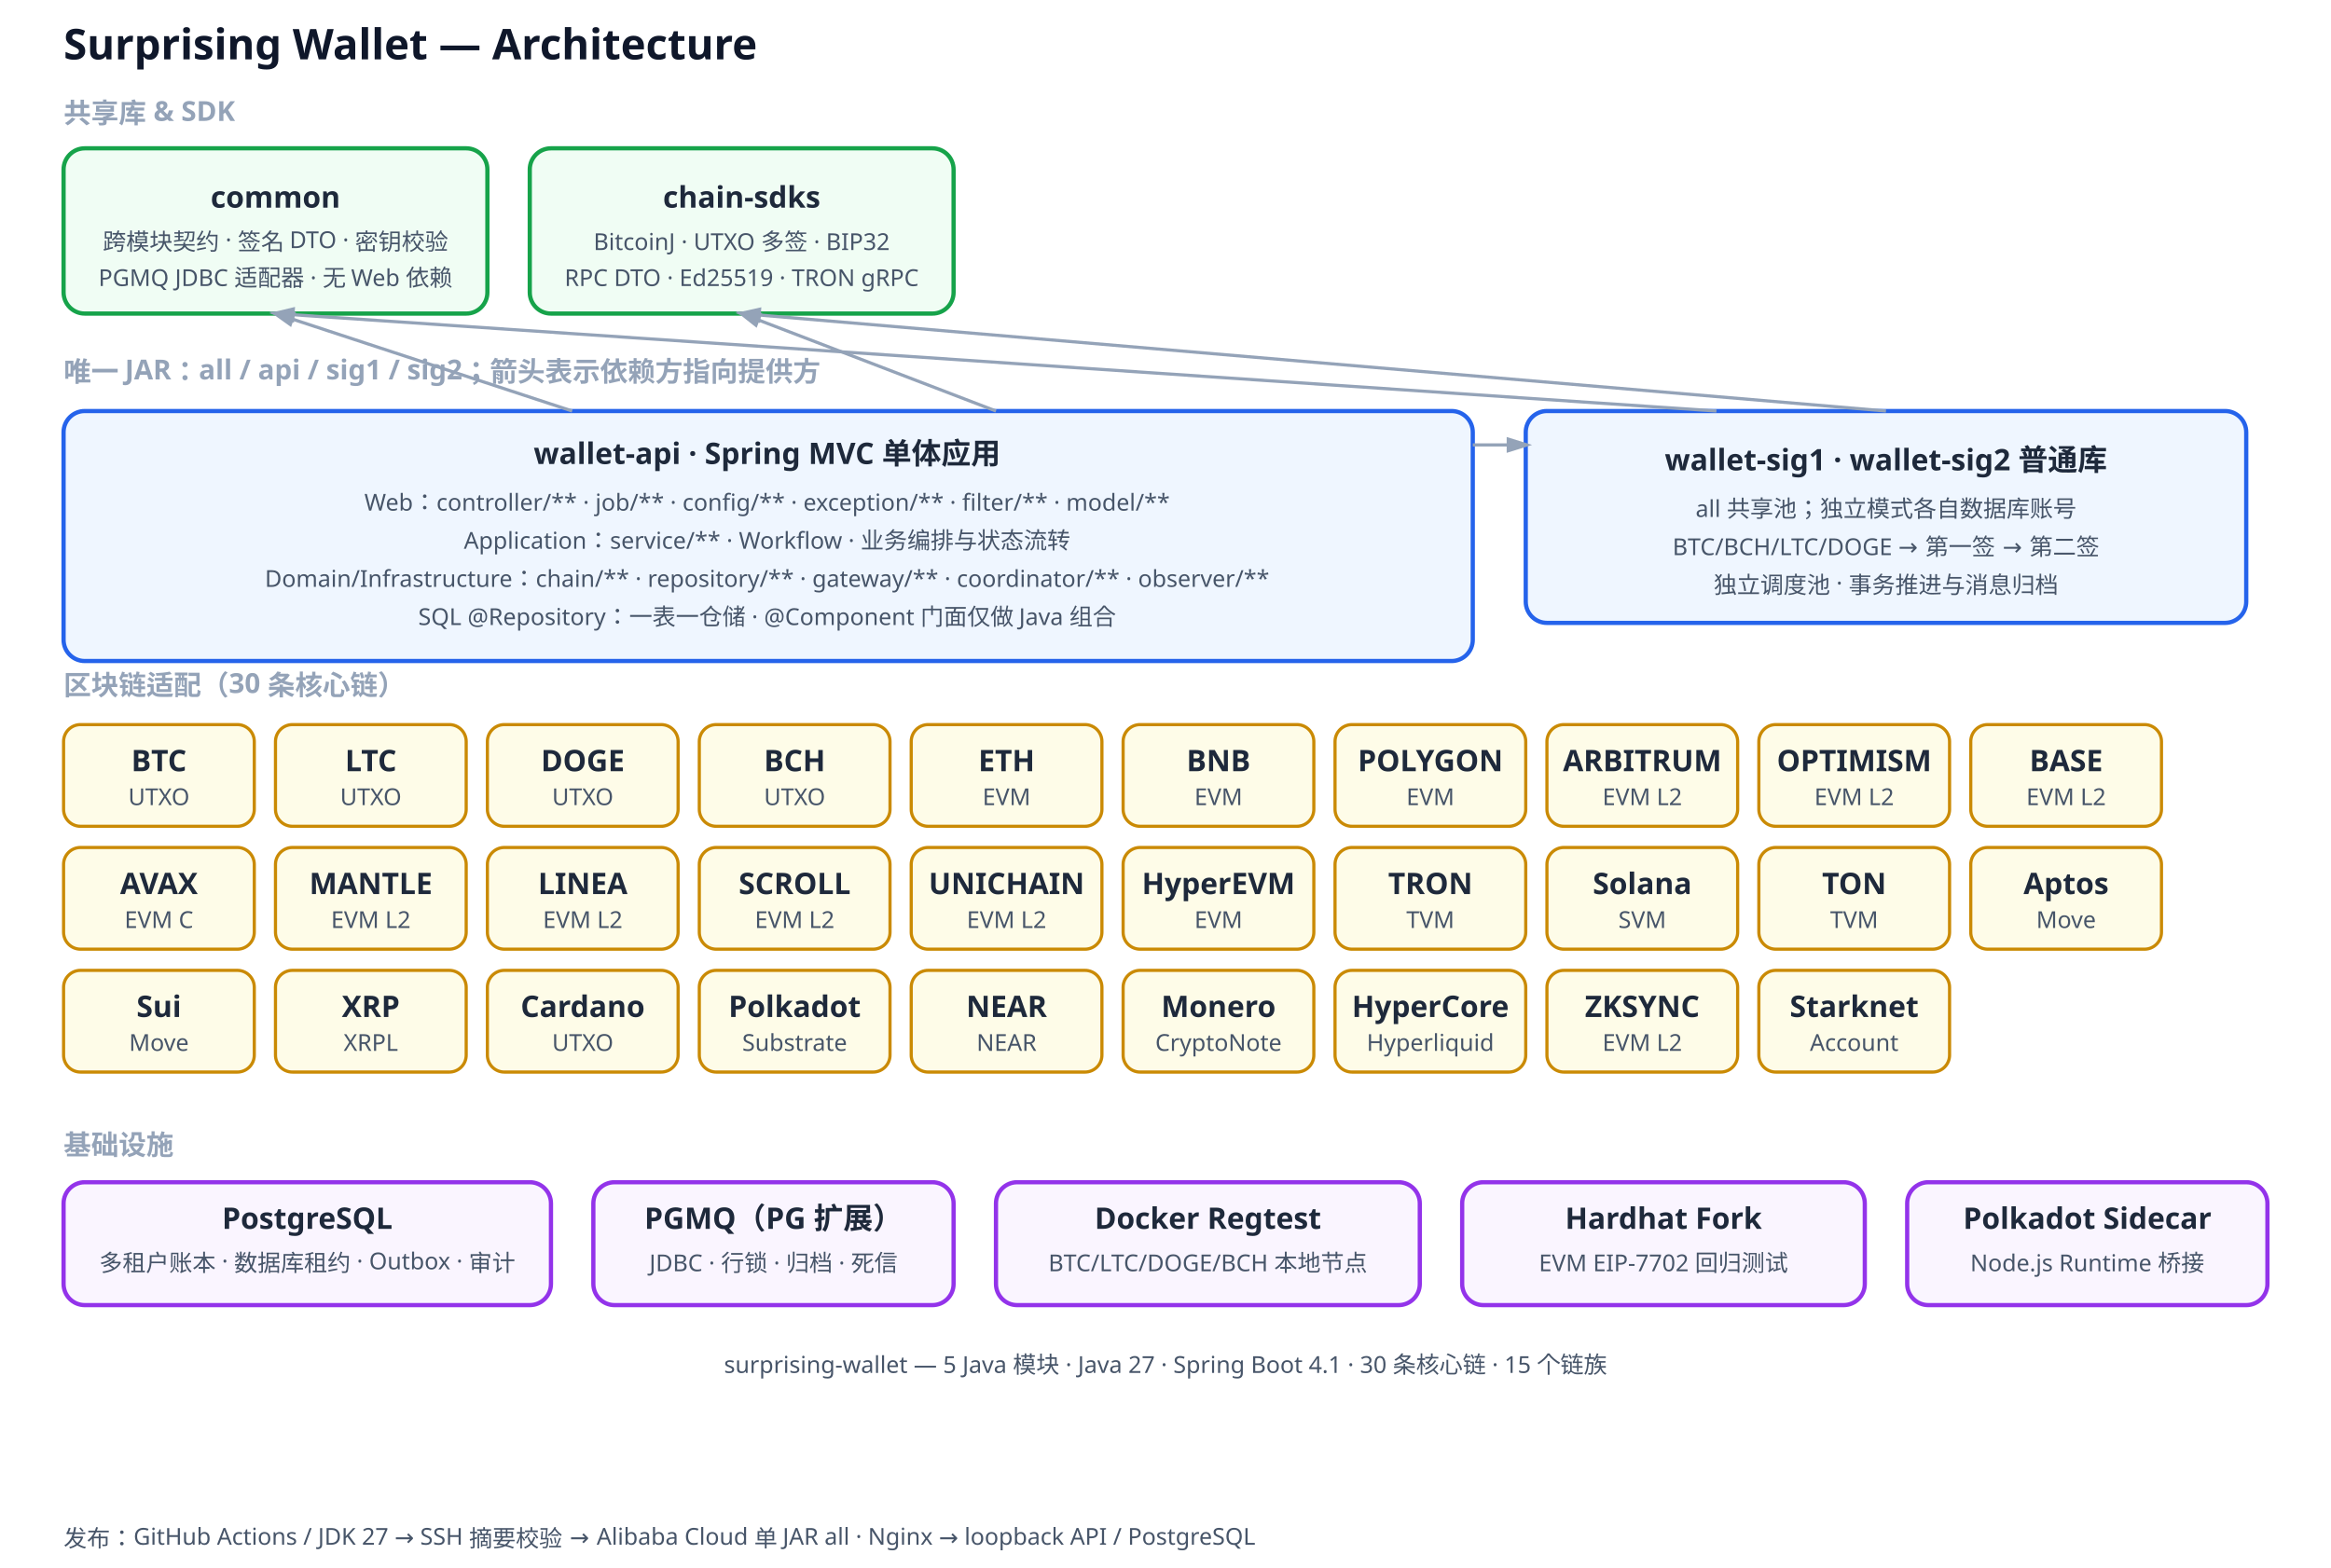
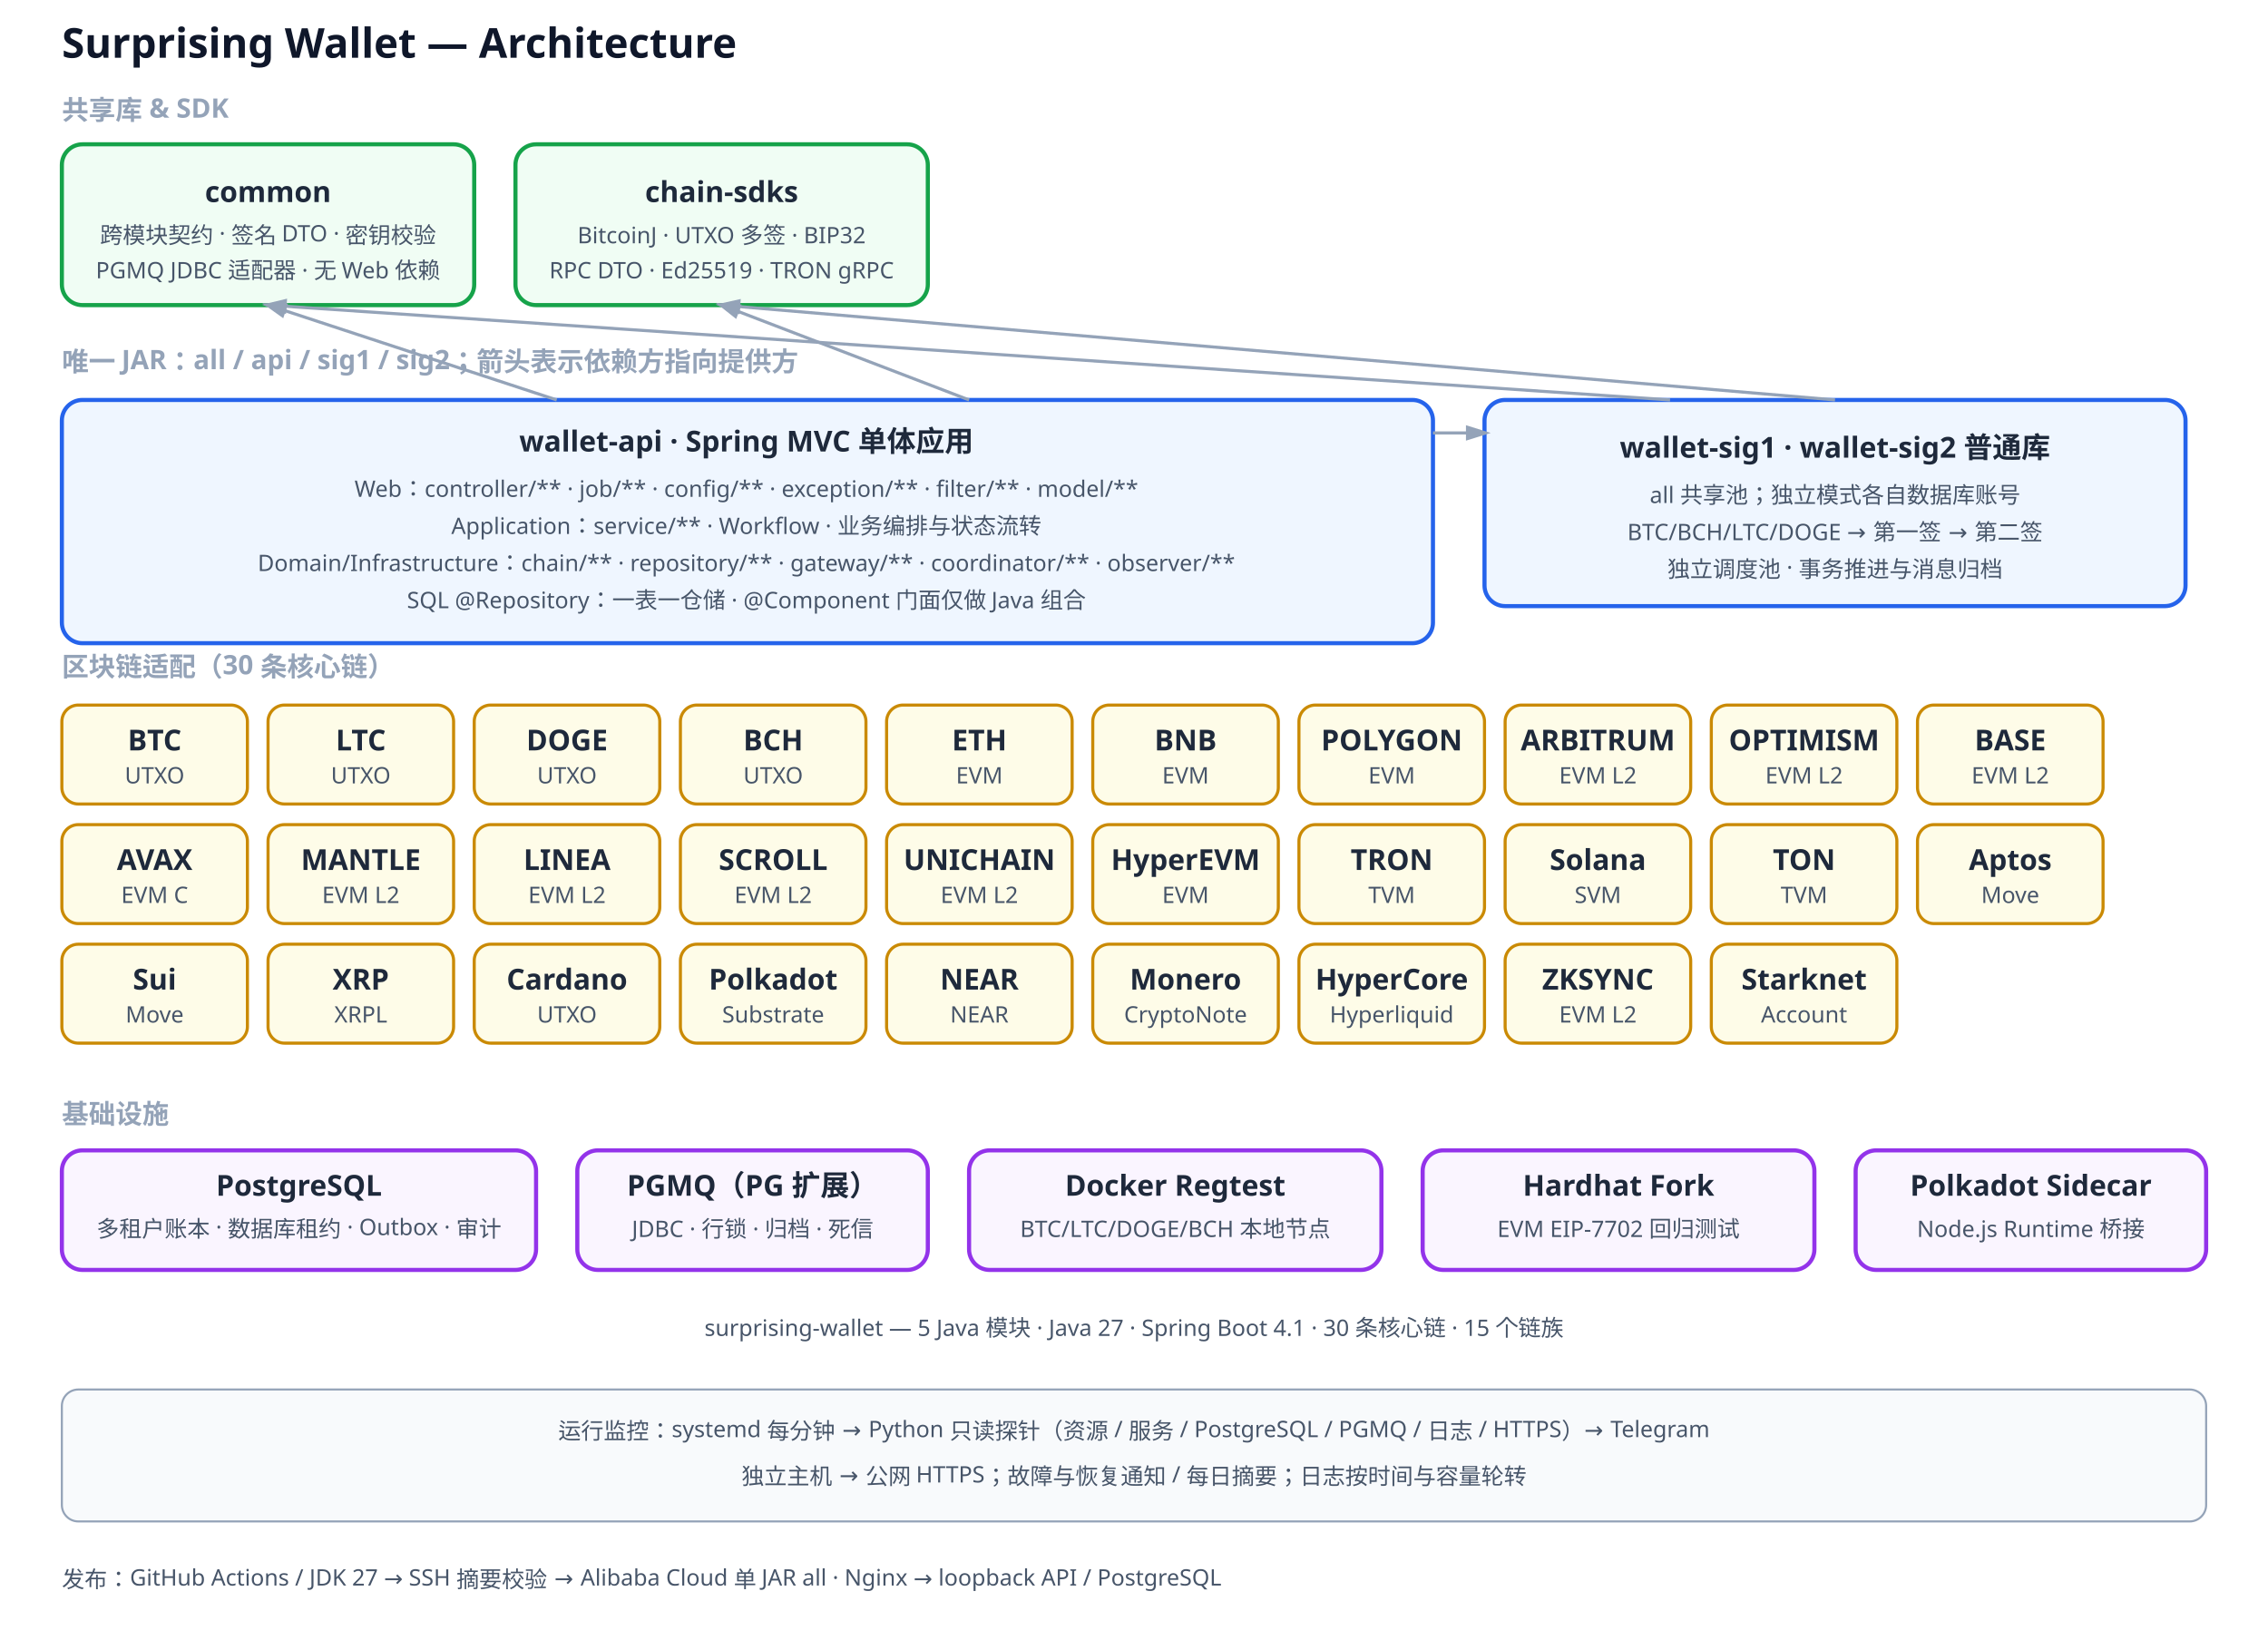
- <svg xmlns="http://www.w3.org/2000/svg" width="1100" height="740" viewBox="0 0 1100 740">
+ <svg xmlns="http://www.w3.org/2000/svg" width="1100" height="800" viewBox="0 0 1100 800">
  <style>
    .svc   { fill: #eff6ff; stroke: #2563eb; stroke-width: 2; rx: 10; }
    .lib   { fill: #f0fdf4; stroke: #16a34a; stroke-width: 2; rx: 10; }
    .chain { fill: #fefce8; stroke: #ca8a04; stroke-width: 1.5; rx: 8; }
    .infra { fill: #faf5ff; stroke: #9333ea; stroke-width: 2; rx: 10; }
    .label { font: 14px sans-serif; font-weight: 700; fill: #1e293b; }
    .desc  { font: 11px sans-serif; fill: #475569; }
    .title { font: 20px sans-serif; font-weight: 700; fill: #0f172a; }
    .sep   { font: 13px sans-serif; font-weight: 600; fill: #94a3b8; }
    .arrow { stroke: #94a3b8; stroke-width: 1.5; marker-end: url(#arr); }
  </style>
  <defs>
    <marker id="arr" markerWidth="8" markerHeight="8" refX="6" refY="2.5" orient="auto" markerUnits="strokeWidth">
      <path d="M0,0 L0,5 L8,2.5 z" fill="#94a3b8" />
    </marker>
  </defs>
  <text x="30" y="28" class="title">Surprising Wallet —  Architecture</text>
  <text x="30" y="58" class="sep"> 共享库 &amp; SDK</text>
  <rect x="30" y="70" width="200" height="78" class="lib" />
  <text x="130" y="98" text-anchor="middle" class="label">common</text>
  <text x="130" y="118" text-anchor="middle" class="desc">跨模块契约 · 签名 DTO · 密钥校验</text>
  <text x="130" y="135" text-anchor="middle" class="desc">PGMQ JDBC 适配器 · 无 Web 依赖</text>
  <rect x="250" y="70" width="200" height="78" class="lib" />
  <text x="350" y="98" text-anchor="middle" class="label">chain-sdks</text>
  <text x="350" y="118" text-anchor="middle" class="desc">BitcoinJ · UTXO 多签 · BIP32</text>
  <text x="350" y="135" text-anchor="middle" class="desc">RPC DTO · Ed25519 · TRON gRPC</text>
  <text x="30" y="180" class="sep"> 唯一 JAR：all / api / sig1 / sig2；箭头表示依赖方指向提供方</text>
  <rect x="30" y="194" width="665" height="118" class="svc" />
  <text x="362" y="219" text-anchor="middle" class="label">wallet-api · Spring MVC 单体应用</text>
  <text x="362" y="241" text-anchor="middle" class="desc">Web：controller/** · job/** · config/** · exception/** · filter/** · model/**</text>
  <text x="362" y="259" text-anchor="middle" class="desc">Application：service/** · Workflow · 业务编排与状态流转</text>
  <text x="362" y="277" text-anchor="middle" class="desc">Domain/Infrastructure：chain/** · repository/** · gateway/** · coordinator/** · observer/**</text>
  <text x="362" y="295" text-anchor="middle" class="desc">SQL @Repository：一表一仓储 · @Component 门面仅做 Java 组合</text>
  <rect x="720" y="194" width="340" height="100" class="svc" />
  <text x="890" y="222" text-anchor="middle" class="label">wallet-sig1 · wallet-sig2 普通库</text>
  <text x="890" y="244" text-anchor="middle" class="desc">all 共享池；独立模式各自数据库账号</text>
  <text x="890" y="262" text-anchor="middle" class="desc">BTC/BCH/LTC/DOGE → 第一签 → 第二签</text>
  <text x="890" y="280" text-anchor="middle" class="desc">独立调度池 · 事务推进与消息归档</text>
  <line x1="695" y1="210" x2="720" y2="210" class="arrow" />
  <line x1="270" y1="194" x2="130" y2="148" class="arrow" />
  <line x1="470" y1="194" x2="350" y2="148" class="arrow" />
  <line x1="810" y1="194" x2="130" y2="148" class="arrow" />
  <line x1="890" y1="194" x2="350" y2="148" class="arrow" />
  <text x="30" y="328" class="sep"> 区块链适配（30 条核心链）</text>
  <rect x="30" y="342" width="90" height="48" class="chain" />
  <text x="75" y="364" text-anchor="middle" class="label">BTC</text>
  <text x="75" y="380" text-anchor="middle" class="desc">UTXO</text>
  <rect x="130" y="342" width="90" height="48" class="chain" />
  <text x="175" y="364" text-anchor="middle" class="label">LTC</text>
  <text x="175" y="380" text-anchor="middle" class="desc">UTXO</text>
  <rect x="230" y="342" width="90" height="48" class="chain" />
  <text x="275" y="364" text-anchor="middle" class="label">DOGE</text>
  <text x="275" y="380" text-anchor="middle" class="desc">UTXO</text>
  <rect x="330" y="342" width="90" height="48" class="chain" />
  <text x="375" y="364" text-anchor="middle" class="label">BCH</text>
  <text x="375" y="380" text-anchor="middle" class="desc">UTXO</text>
  <rect x="430" y="342" width="90" height="48" class="chain" />
  <text x="475" y="364" text-anchor="middle" class="label">ETH</text>
  <text x="475" y="380" text-anchor="middle" class="desc">EVM</text>
  <rect x="530" y="342" width="90" height="48" class="chain" />
  <text x="575" y="364" text-anchor="middle" class="label">BNB</text>
  <text x="575" y="380" text-anchor="middle" class="desc">EVM</text>
  <rect x="630" y="342" width="90" height="48" class="chain" />
  <text x="675" y="364" text-anchor="middle" class="label">POLYGON</text>
  <text x="675" y="380" text-anchor="middle" class="desc">EVM</text>
  <rect x="730" y="342" width="90" height="48" class="chain" />
  <text x="775" y="364" text-anchor="middle" class="label">ARBITRUM</text>
  <text x="775" y="380" text-anchor="middle" class="desc">EVM L2</text>
  <rect x="830" y="342" width="90" height="48" class="chain" />
  <text x="875" y="364" text-anchor="middle" class="label">OPTIMISM</text>
  <text x="875" y="380" text-anchor="middle" class="desc">EVM L2</text>
  <rect x="930" y="342" width="90" height="48" class="chain" />
  <text x="975" y="364" text-anchor="middle" class="label">BASE</text>
  <text x="975" y="380" text-anchor="middle" class="desc">EVM L2</text>
  <rect x="30" y="400" width="90" height="48" class="chain" />
  <text x="75" y="422" text-anchor="middle" class="label">AVAX</text>
  <text x="75" y="438" text-anchor="middle" class="desc">EVM C</text>
  <rect x="130" y="400" width="90" height="48" class="chain" />
  <text x="175" y="422" text-anchor="middle" class="label">MANTLE</text>
  <text x="175" y="438" text-anchor="middle" class="desc">EVM L2</text>
  <rect x="230" y="400" width="90" height="48" class="chain" />
  <text x="275" y="422" text-anchor="middle" class="label">LINEA</text>
  <text x="275" y="438" text-anchor="middle" class="desc">EVM L2</text>
  <rect x="330" y="400" width="90" height="48" class="chain" />
  <text x="375" y="422" text-anchor="middle" class="label">SCROLL</text>
  <text x="375" y="438" text-anchor="middle" class="desc">EVM L2</text>
  <rect x="430" y="400" width="90" height="48" class="chain" />
  <text x="475" y="422" text-anchor="middle" class="label">UNICHAIN</text>
  <text x="475" y="438" text-anchor="middle" class="desc">EVM L2</text>
  <rect x="530" y="400" width="90" height="48" class="chain" />
  <text x="575" y="422" text-anchor="middle" class="label">HyperEVM</text>
  <text x="575" y="438" text-anchor="middle" class="desc">EVM</text>
  <rect x="630" y="400" width="90" height="48" class="chain" />
  <text x="675" y="422" text-anchor="middle" class="label">TRON</text>
  <text x="675" y="438" text-anchor="middle" class="desc">TVM</text>
  <rect x="730" y="400" width="90" height="48" class="chain" />
  <text x="775" y="422" text-anchor="middle" class="label">Solana</text>
  <text x="775" y="438" text-anchor="middle" class="desc">SVM</text>
  <rect x="830" y="400" width="90" height="48" class="chain" />
  <text x="875" y="422" text-anchor="middle" class="label">TON</text>
  <text x="875" y="438" text-anchor="middle" class="desc">TVM</text>
  <rect x="930" y="400" width="90" height="48" class="chain" />
  <text x="975" y="422" text-anchor="middle" class="label">Aptos</text>
  <text x="975" y="438" text-anchor="middle" class="desc">Move</text>
  <rect x="30" y="458" width="90" height="48" class="chain" />
  <text x="75" y="480" text-anchor="middle" class="label">Sui</text>
  <text x="75" y="496" text-anchor="middle" class="desc">Move</text>
  <rect x="130" y="458" width="90" height="48" class="chain" />
  <text x="175" y="480" text-anchor="middle" class="label">XRP</text>
  <text x="175" y="496" text-anchor="middle" class="desc">XRPL</text>
  <rect x="230" y="458" width="90" height="48" class="chain" />
  <text x="275" y="480" text-anchor="middle" class="label">Cardano</text>
  <text x="275" y="496" text-anchor="middle" class="desc">UTXO</text>
  <rect x="330" y="458" width="90" height="48" class="chain" />
  <text x="375" y="480" text-anchor="middle" class="label">Polkadot</text>
  <text x="375" y="496" text-anchor="middle" class="desc">Substrate</text>
  <rect x="430" y="458" width="90" height="48" class="chain" />
  <text x="475" y="480" text-anchor="middle" class="label">NEAR</text>
  <text x="475" y="496" text-anchor="middle" class="desc">NEAR</text>
  <rect x="530" y="458" width="90" height="48" class="chain" />
  <text x="575" y="480" text-anchor="middle" class="label">Monero</text>
  <text x="575" y="496" text-anchor="middle" class="desc">CryptoNote</text>
  <rect x="630" y="458" width="90" height="48" class="chain" />
  <text x="675" y="480" text-anchor="middle" class="label">HyperCore</text>
  <text x="675" y="496" text-anchor="middle" class="desc">Hyperliquid</text>
  <rect x="730" y="458" width="90" height="48" class="chain" />
  <text x="775" y="480" text-anchor="middle" class="label">ZKSYNC</text>
  <text x="775" y="496" text-anchor="middle" class="desc">EVM L2</text>
  <rect x="830" y="458" width="90" height="48" class="chain" />
  <text x="875" y="480" text-anchor="middle" class="label">Starknet</text>
  <text x="875" y="496" text-anchor="middle" class="desc">Account</text>
  <text x="30" y="545" class="sep"> 基础设施</text>
  <rect x="30" y="558" width="230" height="58" class="infra" />
  <text x="145" y="580" text-anchor="middle" class="label">PostgreSQL</text>
  <text x="145" y="600" text-anchor="middle" class="desc">多租户账本 · 数据库租约 · Outbox · 审计</text>
  <rect x="280" y="558" width="170" height="58" class="infra" />
  <text x="365" y="580" text-anchor="middle" class="label">PGMQ（PG 扩展）</text>
  <text x="365" y="600" text-anchor="middle" class="desc">JDBC · 行锁 · 归档 · 死信</text>
  <rect x="470" y="558" width="200" height="58" class="infra" />
  <text x="570" y="580" text-anchor="middle" class="label">Docker Regtest</text>
  <text x="570" y="600" text-anchor="middle" class="desc">BTC/LTC/DOGE/BCH 本地节点</text>
  <rect x="690" y="558" width="190" height="58" class="infra" />
  <text x="785" y="580" text-anchor="middle" class="label">Hardhat Fork</text>
  <text x="785" y="600" text-anchor="middle" class="desc">EVM EIP-7702 回归测试</text>
  <rect x="900" y="558" width="170" height="58" class="infra" />
  <text x="985" y="580" text-anchor="middle" class="label">Polkadot Sidecar</text>
  <text x="985" y="600" text-anchor="middle" class="desc">Node.js Runtime 桥接</text>
  <text x="550" y="648" text-anchor="middle" class="desc" fill="#94a3b8" font-size="11">surprising-wallet — 5 Java 模块 · Java 27 · Spring Boot 4.1 · 30 条核心链 · 15 个链族</text>
-   <text x="30" y="730" class="desc">发布：GitHub Actions / JDK 27 → SSH 摘要校验 → Alibaba Cloud 单 JAR all · Nginx → loopback API / PostgreSQL</text>
+   <text x="30" y="770" class="desc">发布：GitHub Actions / JDK 27 → SSH 摘要校验 → Alibaba Cloud 单 JAR all · Nginx → loopback API / PostgreSQL</text>
+   <rect x="30" y="674" width="1040" height="64" fill="#f8fafc" stroke="#94a3b8" rx="8" />
+   <text x="550" y="698" text-anchor="middle" class="desc">运行监控：systemd 每分钟 → Python 只读探针（资源 / 服务 / PostgreSQL / PGMQ / 日志 / HTTPS）→ Telegram</text>
+   <text x="550" y="720" text-anchor="middle" class="desc">独立主机 → 公网 HTTPS；故障与恢复通知 / 每日摘要；日志按时间与容量轮转</text>
</svg>
